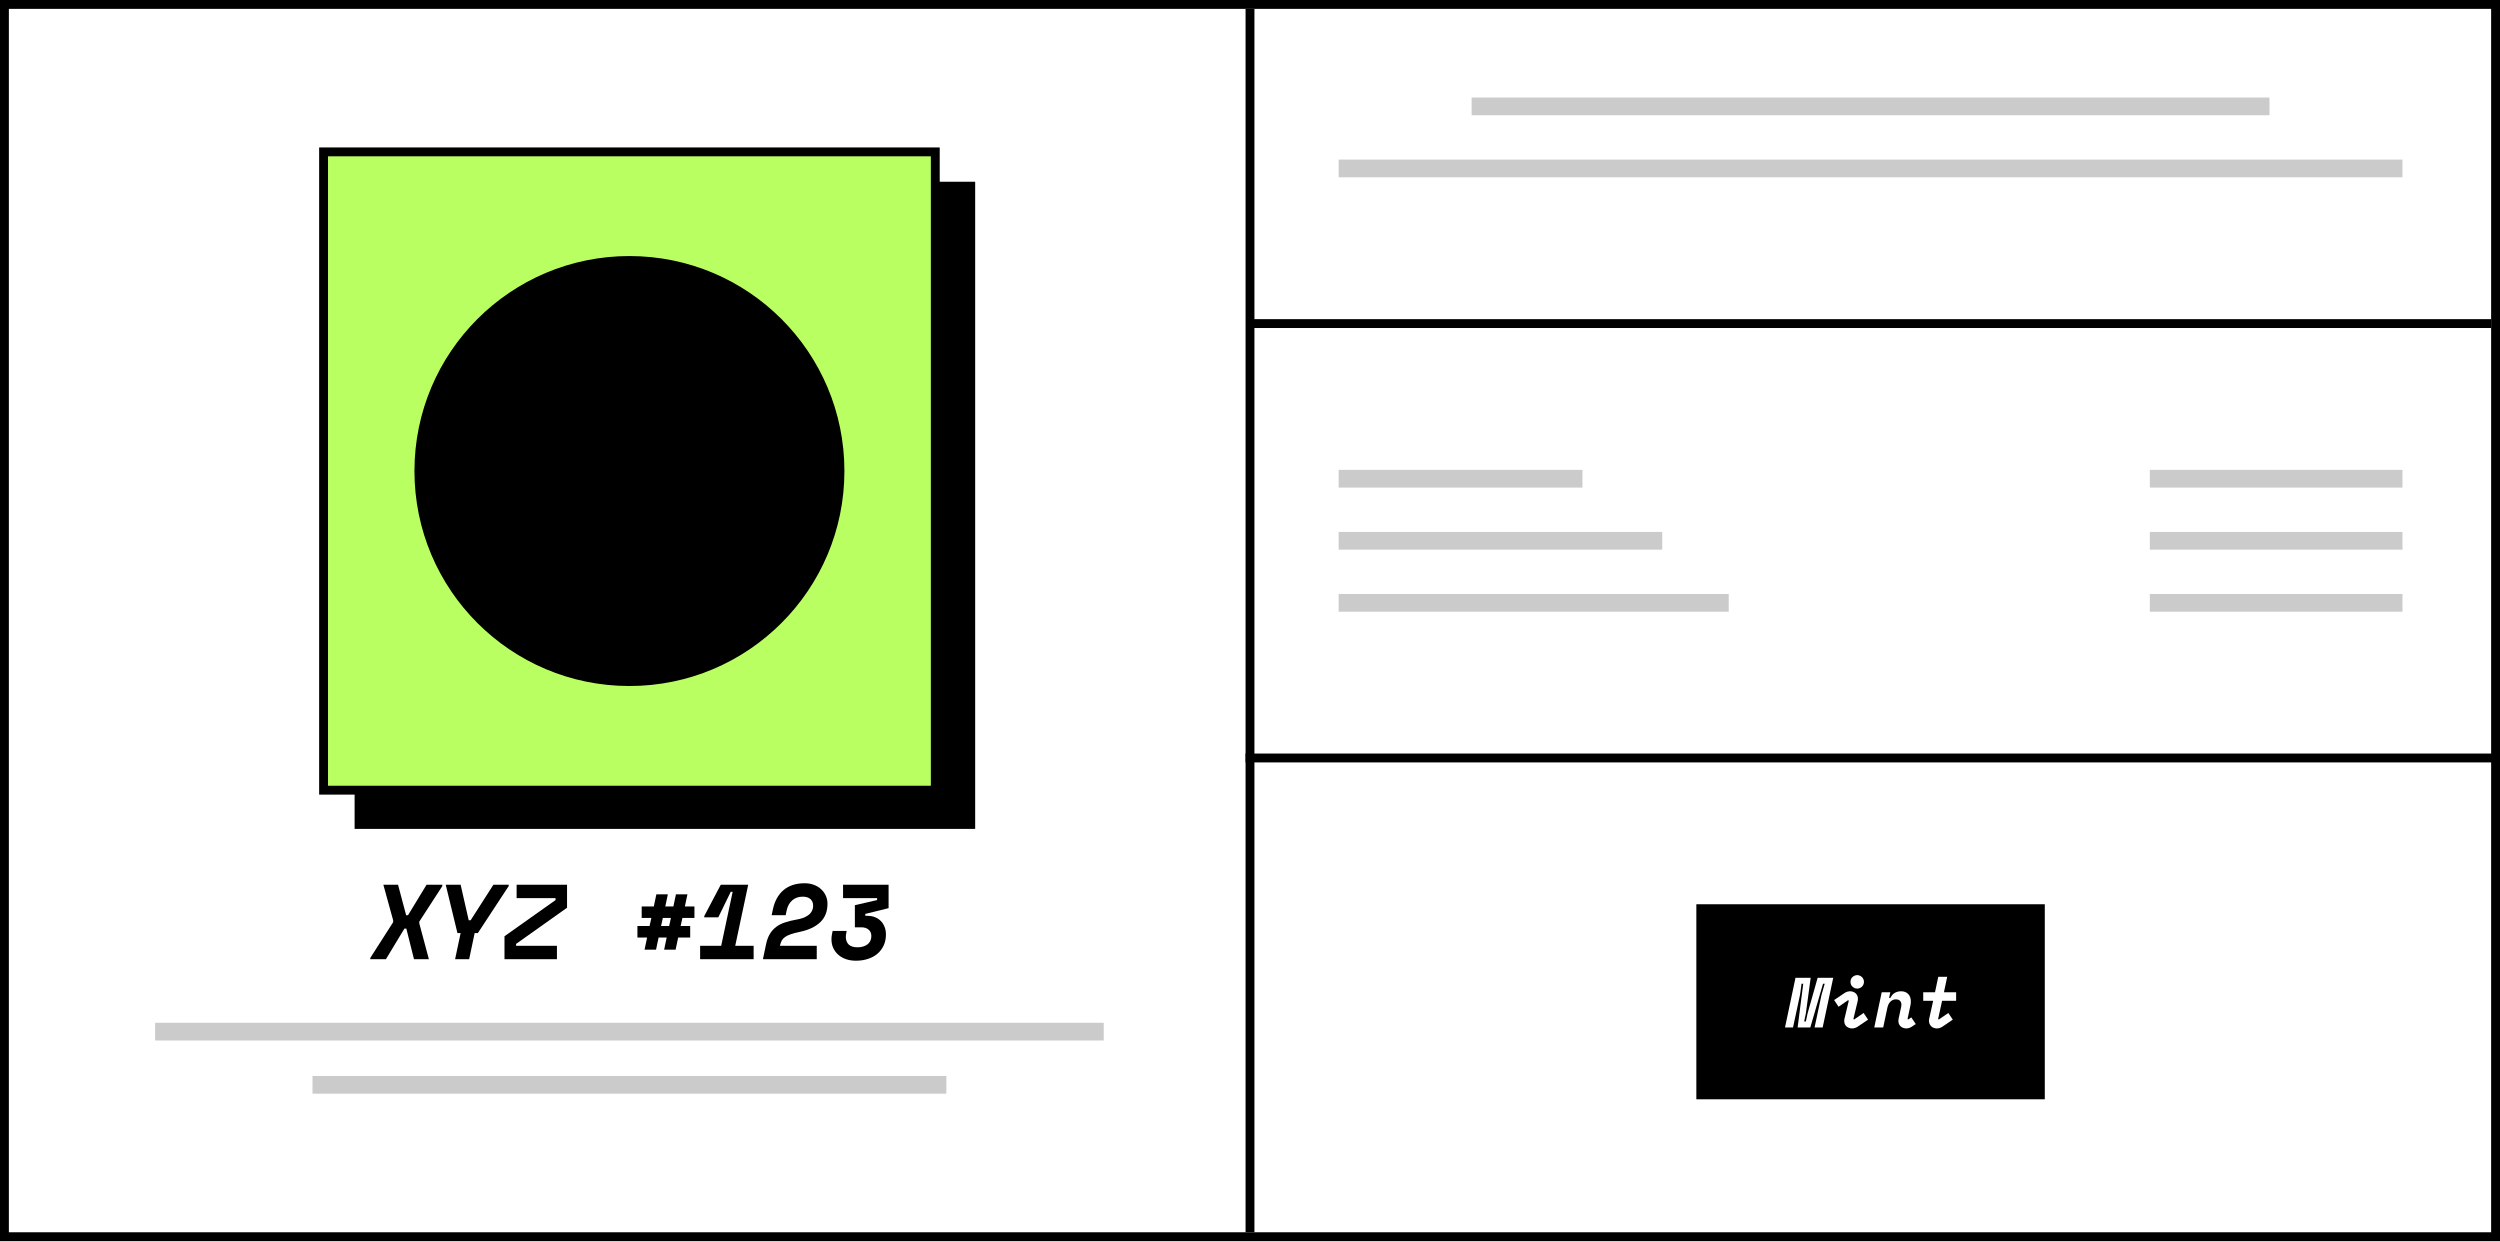
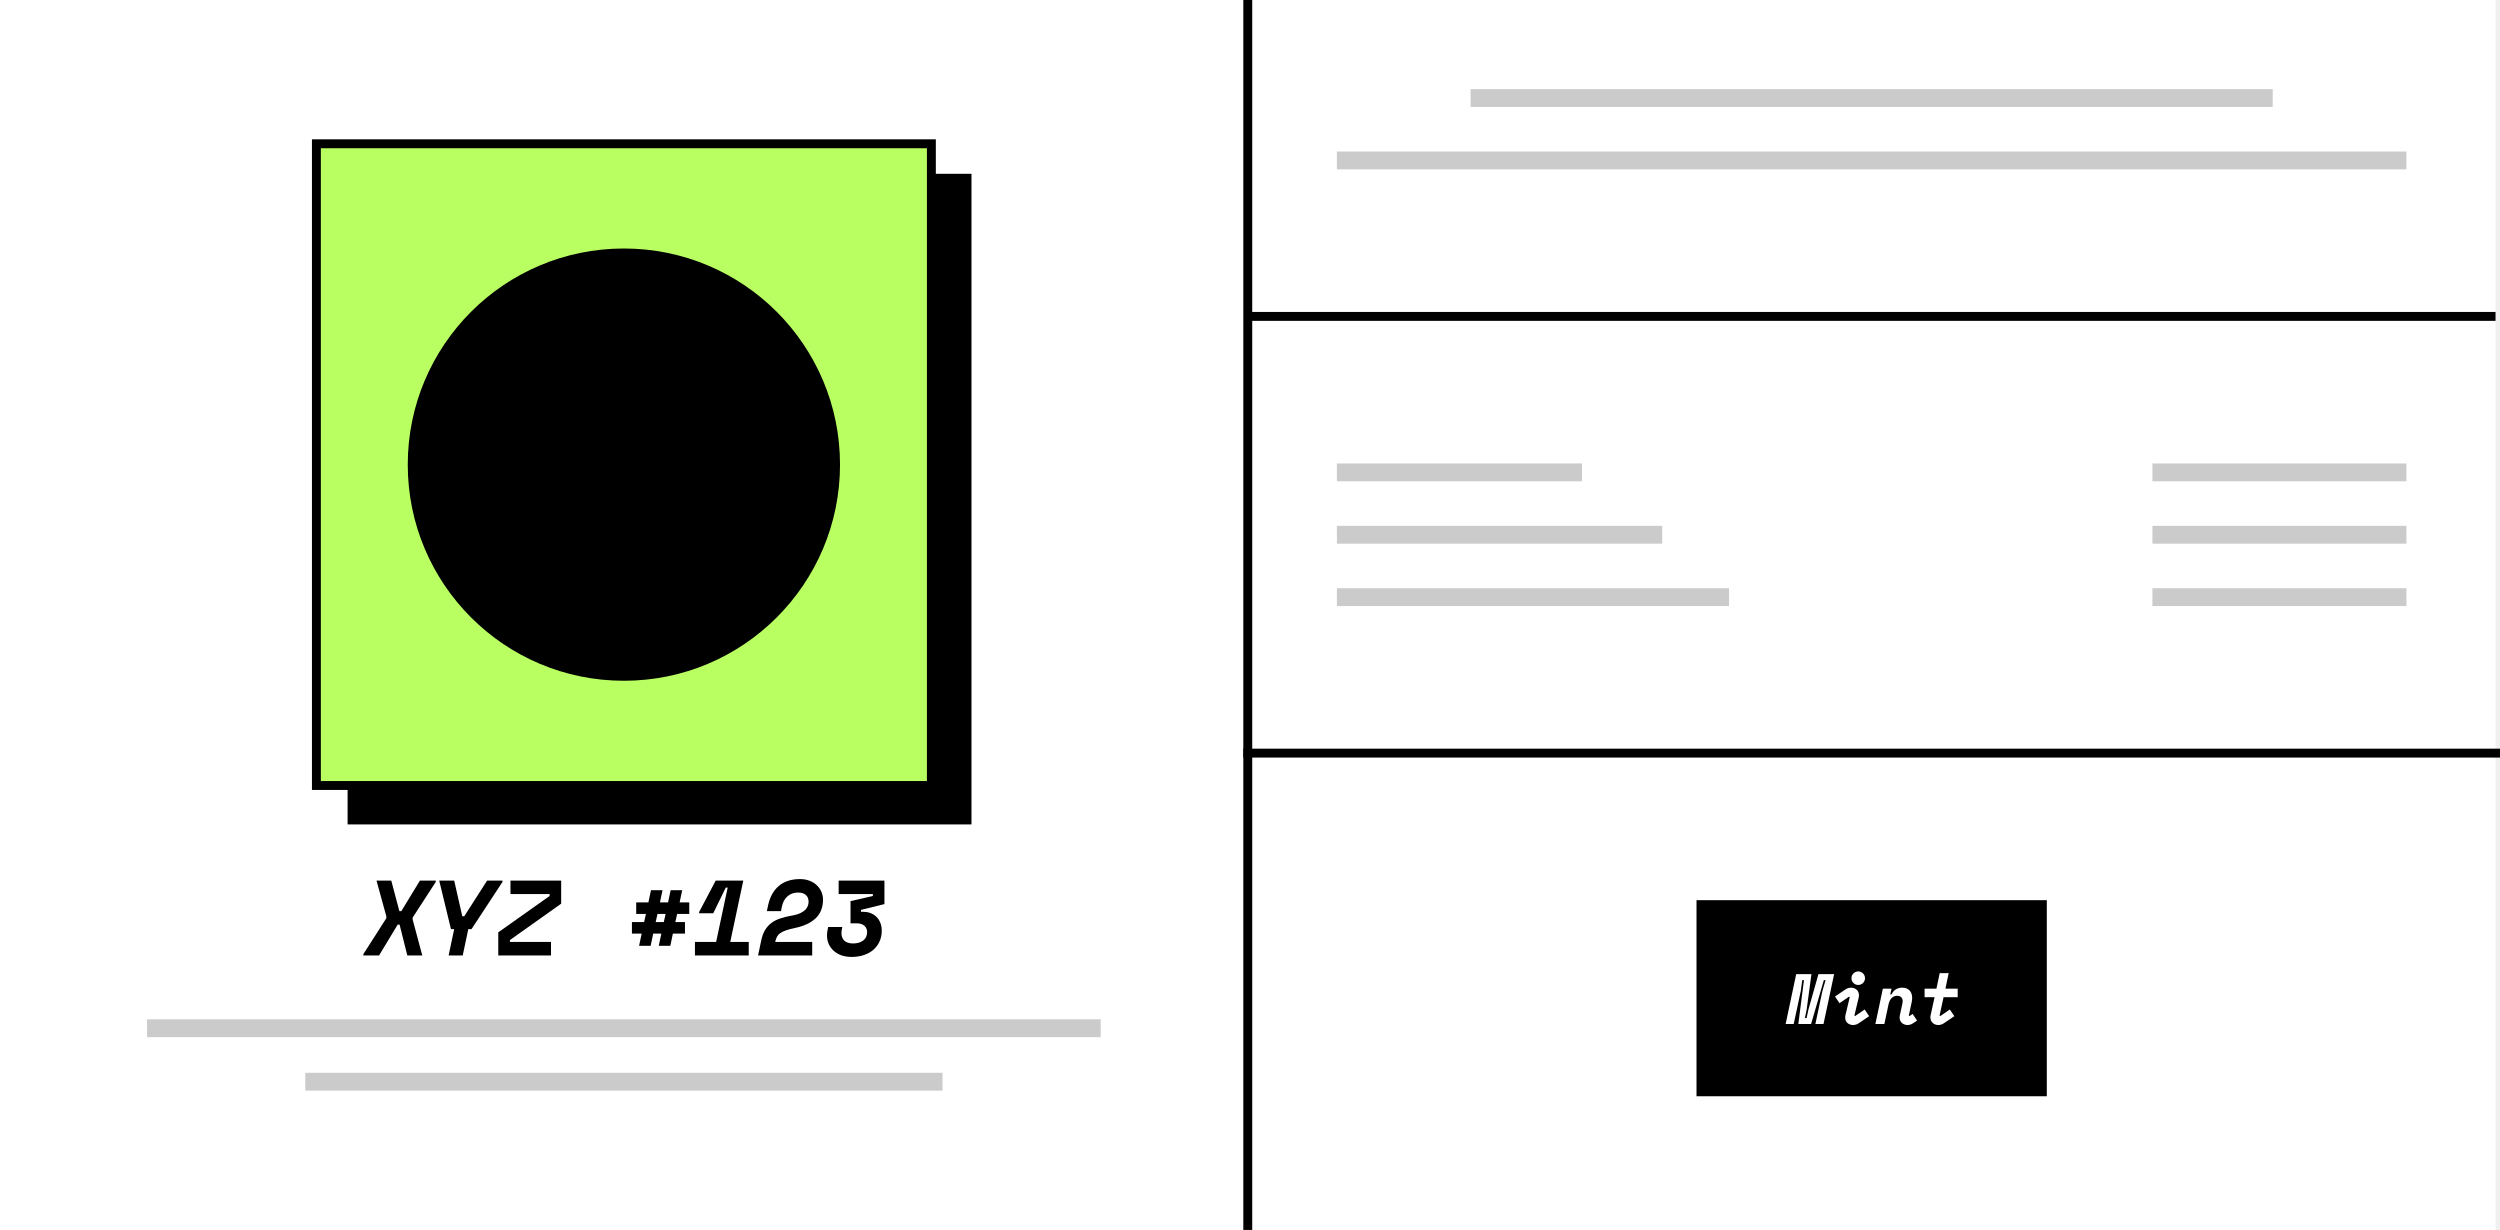
- <svg xmlns="http://www.w3.org/2000/svg" width="564" height="280" viewBox="0 0 564 280" fill="none">
-   <rect x="1" y="1" width="562" height="278" fill="white" />
-   <path d="M2 2H282V278H2V2Z" fill="white" />
-   <rect x="80" y="41" width="140" height="146" fill="black" />
-   <rect x="73" y="34.264" width="138" height="144" fill="#BAFF62" />
-   <path d="M190.5 106.264C190.5 133.05 168.786 154.764 142 154.764C115.214 154.764 93.5 133.05 93.5 106.264C93.5 79.478 115.214 57.764 142 57.764C168.786 57.764 190.5 79.478 190.5 106.264Z" fill="black" />
-   <rect x="73" y="34.264" width="138" height="144" stroke="black" stroke-width="2" />
-   <path d="M99.782 199.912L94.598 207.904V208.336L96.758 216.4H93.398L91.67 209.488H91.238L87.062 216.4H83.534V216.112L88.694 208.048V207.616L86.486 199.6H89.798L91.622 206.464H92.054L96.23 199.6H99.782V199.912Z" fill="black" />
-   <path d="M114.766 199.888L107.806 210.496H107.086L105.838 216.4H102.67L103.918 210.496H103.198L100.558 199.6H103.918L105.742 207.616H106.174L111.31 199.6H114.766V199.888Z" fill="black" />
-   <path d="M116.549 199.6H127.925V204.784L116.429 212.944V213.376H125.645V216.4H113.813V211.216L125.333 203.056V202.624H116.549V199.6Z" fill="black" />
-   <path d="M149.828 214.24L150.404 211.504H148.58L148.004 214.24H145.412L145.988 211.504H143.804V208.912H146.54L146.948 207.088H144.764V204.496H147.5L148.076 201.76H150.668L150.092 204.496H151.916L152.492 201.76H155.084L154.508 204.496H156.668V207.088H153.956L153.548 208.912H155.708V211.504H152.996L152.42 214.24H149.828ZM151.364 207.088H149.54L149.132 208.912H150.956L151.364 207.088Z" fill="black" />
-   <path d="M162.699 213.376L165.291 201.184H164.859L162.051 206.944H158.883V206.656L162.603 199.6H168.795L165.867 213.376H170.019V216.4H157.947V213.376H162.699Z" fill="black" />
-   <path d="M184.258 213.376V216.4H172.114L172.81 213.088C173.002 212.144 173.29 211.352 173.674 210.712C174.074 210.056 174.554 209.52 175.114 209.104C175.69 208.672 176.354 208.336 177.106 208.096C177.858 207.84 178.698 207.632 179.626 207.472C180.106 207.392 180.57 207.28 181.018 207.136C181.482 206.976 181.89 206.776 182.242 206.536C182.61 206.296 182.898 205.992 183.106 205.624C183.33 205.256 183.442 204.816 183.442 204.304C183.442 203.696 183.242 203.208 182.842 202.84C182.442 202.472 181.858 202.288 181.09 202.288C180.146 202.288 179.354 202.568 178.714 203.128C178.09 203.672 177.674 204.432 177.466 205.408L177.25 206.464H174.082L174.37 205.12C174.77 203.264 175.57 201.824 176.77 200.8C177.986 199.776 179.57 199.264 181.522 199.264C182.322 199.264 183.042 199.392 183.682 199.648C184.322 199.888 184.858 200.224 185.29 200.656C185.738 201.072 186.082 201.56 186.322 202.12C186.562 202.68 186.682 203.264 186.682 203.872C186.682 205.616 186.138 207.008 185.05 208.048C183.978 209.072 182.466 209.792 180.514 210.208C179.65 210.384 178.946 210.568 178.402 210.76C177.858 210.952 177.426 211.16 177.106 211.384C176.786 211.608 176.546 211.864 176.386 212.152C176.242 212.424 176.122 212.736 176.026 213.088L175.954 213.376H184.258Z" fill="black" />
-   <path d="M192.858 209.2V204.208L197.874 203.056V202.624H190.194V199.6H200.466V204.88L195.21 206.176V206.608H195.762C196.29 206.608 196.794 206.696 197.274 206.872C197.77 207.048 198.21 207.312 198.594 207.664C198.978 208.016 199.282 208.456 199.506 208.984C199.746 209.512 199.866 210.128 199.866 210.832C199.866 211.712 199.706 212.512 199.386 213.232C199.066 213.952 198.61 214.576 198.018 215.104C197.442 215.616 196.73 216.016 195.882 216.304C195.05 216.592 194.122 216.736 193.098 216.736C192.266 216.736 191.506 216.616 190.818 216.376C190.146 216.136 189.57 215.8 189.09 215.368C188.61 214.936 188.234 214.424 187.962 213.832C187.706 213.24 187.578 212.592 187.578 211.888C187.578 211.472 187.626 211.048 187.722 210.616L187.842 210.016H191.01L190.914 210.52C190.882 210.712 190.858 210.872 190.842 211C190.826 211.112 190.818 211.232 190.818 211.36C190.818 212.08 191.034 212.656 191.466 213.088C191.914 213.504 192.57 213.712 193.434 213.712C194.346 213.712 195.098 213.496 195.69 213.064C196.282 212.616 196.578 211.984 196.578 211.168C196.578 210.56 196.37 210.08 195.954 209.728C195.554 209.376 195.002 209.2 194.298 209.2H192.858Z" fill="black" />
-   <path d="M35 230.736H249V234.736H35V230.736Z" fill="#CBCBCB" />
-   <path d="M70.5 242.736H213.5V246.736H70.5V242.736Z" fill="#CBCBCB" />
-   <path d="M2 2H282H2ZM282 278H2H282ZM2 278V2V278ZM283 2V278H281V2H283Z" fill="black" />
-   <path d="M332 22H512V26H332V22Z" fill="#CBCBCB" />
-   <path d="M302 36H542V40H302V36Z" fill="#CBCBCB" />
-   <path d="M282 72H562V74H282V72Z" fill="black" />
-   <path d="M302 106H357V110H302V106Z" fill="#CBCBCB" />
-   <path d="M485 106H542V110H485V106Z" fill="#CBCBCB" />
-   <path d="M302 120H375V124H302V120Z" fill="#CBCBCB" />
-   <path d="M485 120H542V124H485V120Z" fill="#CBCBCB" />
-   <path d="M302 134H390V138H302V134Z" fill="#CBCBCB" />
-   <path d="M485 134H542V138H485V134Z" fill="#CBCBCB" />
-   <path d="M281 170H563V172H281V170Z" fill="black" />
-   <rect width="78.607" height="44" transform="translate(382.697 204)" fill="black" />
-   <path d="M405.065 220.592H408.489L407.401 228.624L407.017 230.448H407.401L407.817 228.528L410.057 220.592H413.577L411.193 231.792H409.369L410.937 224.432L411.657 221.936H411.273L408.409 231.792H405.545L406.809 221.936H406.425L406.105 224.336L404.505 231.792H402.697L405.065 220.592Z" fill="white" />
-   <path d="M419.118 231.6C418.904 231.749 418.686 231.856 418.462 231.92C418.238 231.984 418.019 232.016 417.806 232.016C417.571 232.016 417.347 231.973 417.134 231.888C416.92 231.813 416.734 231.707 416.574 231.568C416.414 231.419 416.286 231.243 416.19 231.04C416.104 230.827 416.062 230.592 416.062 230.336C416.062 230.133 416.083 229.947 416.126 229.776L417.086 225.76L416.926 225.648L414.782 227.12L413.774 225.616L416.094 224.048C416.307 223.899 416.526 223.792 416.75 223.728C416.974 223.664 417.192 223.632 417.406 223.632C417.64 223.632 417.864 223.675 418.078 223.76C418.291 223.835 418.478 223.947 418.638 224.096C418.798 224.235 418.92 224.411 419.006 224.624C419.102 224.827 419.15 225.056 419.15 225.312C419.15 225.515 419.128 225.701 419.086 225.872L418.126 229.888L418.286 230L420.43 228.528L421.438 230.032L419.118 231.6ZM420.51 221.504C420.51 221.717 420.467 221.92 420.382 222.112C420.307 222.293 420.2 222.453 420.062 222.592C419.923 222.72 419.758 222.827 419.566 222.912C419.384 222.987 419.192 223.024 418.99 223.024C418.776 223.024 418.579 222.987 418.398 222.912C418.216 222.827 418.056 222.72 417.918 222.592C417.779 222.453 417.667 222.293 417.582 222.112C417.507 221.92 417.47 221.717 417.47 221.504C417.47 221.291 417.507 221.093 417.582 220.912C417.667 220.72 417.779 220.56 417.918 220.432C418.056 220.293 418.216 220.187 418.398 220.112C418.579 220.027 418.776 219.984 418.99 219.984C419.192 219.984 419.384 220.027 419.566 220.112C419.758 220.187 419.923 220.293 420.062 220.432C420.2 220.56 420.307 220.72 420.382 220.912C420.467 221.093 420.51 221.291 420.51 221.504Z" fill="white" />
-   <path d="M428.898 227.184C428.941 226.981 428.962 226.811 428.962 226.672C428.962 226.288 428.85 225.989 428.626 225.776C428.402 225.563 428.098 225.456 427.714 225.456C427.234 225.456 426.824 225.627 426.482 225.968C426.141 226.309 425.912 226.768 425.794 227.344L424.85 231.792H422.834L424.514 223.856H426.45L426.178 225.136H426.466C426.722 224.603 427.058 224.219 427.474 223.984C427.901 223.749 428.37 223.632 428.882 223.632C429.554 223.632 430.088 223.835 430.482 224.24C430.888 224.645 431.09 225.216 431.09 225.952C431.09 226.123 431.08 226.283 431.058 226.432C431.037 226.571 431.01 226.725 430.978 226.896L430.338 229.888L430.498 230L431.186 229.52L432.194 231.024L431.33 231.6C430.925 231.877 430.493 232.016 430.034 232.016C429.8 232.016 429.576 231.973 429.362 231.888C429.149 231.813 428.962 231.707 428.802 231.568C428.642 231.419 428.514 231.243 428.418 231.04C428.322 230.827 428.274 230.587 428.274 230.32C428.274 230.181 428.29 230.021 428.322 229.84L428.898 227.184Z" fill="white" />
-   <path d="M436.119 225.776H433.879V223.856H436.535L437.271 220.368H439.287L438.551 223.856H441.303V225.776H438.135L437.239 229.888L437.399 230L439.543 228.528L440.551 230.032L438.231 231.6C437.826 231.877 437.394 232.016 436.935 232.016C436.701 232.016 436.477 231.973 436.263 231.888C436.05 231.813 435.863 231.701 435.703 231.552C435.543 231.403 435.415 231.221 435.319 231.008C435.223 230.795 435.175 230.555 435.175 230.288C435.175 230.203 435.181 230.128 435.191 230.064C435.202 229.989 435.218 229.893 435.239 229.776L436.119 225.776Z" fill="white" />
-   <rect x="1" y="1" width="562" height="278" stroke="black" stroke-width="2" />
+ <svg xmlns="http://www.w3.org/2000/svg" width="561" height="276" viewBox="0 0 561 276" fill="none">
+   <rect width="560" height="276" fill="white" />
+   <path d="M0 0H280V276H0V0Z" fill="white" />
+   <rect x="78" y="39" width="140" height="146" fill="black" />
+   <rect x="71" y="32.264" width="138" height="144" fill="#BAFF62" />
+   <path d="M188.5 104.264C188.5 131.05 166.786 152.764 140 152.764C113.214 152.764 91.5 131.05 91.5 104.264C91.5 77.478 113.214 55.764 140 55.764C166.786 55.764 188.5 77.478 188.5 104.264Z" fill="black" />
+   <rect x="71" y="32.264" width="138" height="144" stroke="black" stroke-width="2" />
+   <path d="M97.782 197.912L92.598 205.904V206.336L94.758 214.4H91.398L89.67 207.488H89.238L85.062 214.4H81.534V214.112L86.694 206.048V205.616L84.486 197.6H87.798L89.622 204.464H90.054L94.23 197.6H97.782V197.912Z" fill="black" />
+   <path d="M112.766 197.888L105.806 208.496H105.086L103.838 214.4H100.67L101.918 208.496H101.198L98.558 197.6H101.918L103.742 205.616H104.174L109.31 197.6H112.766V197.888Z" fill="black" />
+   <path d="M114.549 197.6H125.925V202.784L114.429 210.944V211.376H123.645V214.4H111.813V209.216L123.333 201.056V200.624H114.549V197.6Z" fill="black" />
+   <path d="M147.828 212.24L148.404 209.504H146.58L146.004 212.24H143.412L143.988 209.504H141.804V206.912H144.54L144.948 205.088H142.764V202.496H145.5L146.076 199.76H148.668L148.092 202.496H149.916L150.492 199.76H153.084L152.508 202.496H154.668V205.088H151.956L151.548 206.912H153.708V209.504H150.996L150.42 212.24H147.828ZM149.364 205.088H147.54L147.132 206.912H148.956L149.364 205.088Z" fill="black" />
+   <path d="M160.699 211.376L163.291 199.184H162.859L160.051 204.944H156.883V204.656L160.603 197.6H166.795L163.867 211.376H168.019V214.4H155.947V211.376H160.699Z" fill="black" />
+   <path d="M182.258 211.376V214.4H170.114L170.81 211.088C171.002 210.144 171.29 209.352 171.674 208.712C172.074 208.056 172.554 207.52 173.114 207.104C173.69 206.672 174.354 206.336 175.106 206.096C175.858 205.84 176.698 205.632 177.626 205.472C178.106 205.392 178.57 205.28 179.018 205.136C179.482 204.976 179.89 204.776 180.242 204.536C180.61 204.296 180.898 203.992 181.106 203.624C181.33 203.256 181.442 202.816 181.442 202.304C181.442 201.696 181.242 201.208 180.842 200.84C180.442 200.472 179.858 200.288 179.09 200.288C178.146 200.288 177.354 200.568 176.714 201.128C176.09 201.672 175.674 202.432 175.466 203.408L175.25 204.464H172.082L172.37 203.12C172.77 201.264 173.57 199.824 174.77 198.8C175.986 197.776 177.57 197.264 179.522 197.264C180.322 197.264 181.042 197.392 181.682 197.648C182.322 197.888 182.858 198.224 183.29 198.656C183.738 199.072 184.082 199.56 184.322 200.12C184.562 200.68 184.682 201.264 184.682 201.872C184.682 203.616 184.138 205.008 183.05 206.048C181.978 207.072 180.466 207.792 178.514 208.208C177.65 208.384 176.946 208.568 176.402 208.76C175.858 208.952 175.426 209.16 175.106 209.384C174.786 209.608 174.546 209.864 174.386 210.152C174.242 210.424 174.122 210.736 174.026 211.088L173.954 211.376H182.258Z" fill="black" />
+   <path d="M190.858 207.2V202.208L195.874 201.056V200.624H188.194V197.6H198.466V202.88L193.21 204.176V204.608H193.762C194.29 204.608 194.794 204.696 195.274 204.872C195.77 205.048 196.21 205.312 196.594 205.664C196.978 206.016 197.282 206.456 197.506 206.984C197.746 207.512 197.866 208.128 197.866 208.832C197.866 209.712 197.706 210.512 197.386 211.232C197.066 211.952 196.61 212.576 196.018 213.104C195.442 213.616 194.73 214.016 193.882 214.304C193.05 214.592 192.122 214.736 191.098 214.736C190.266 214.736 189.506 214.616 188.818 214.376C188.146 214.136 187.57 213.8 187.09 213.368C186.61 212.936 186.234 212.424 185.962 211.832C185.706 211.24 185.578 210.592 185.578 209.888C185.578 209.472 185.626 209.048 185.722 208.616L185.842 208.016H189.01L188.914 208.52C188.882 208.712 188.858 208.872 188.842 209C188.826 209.112 188.818 209.232 188.818 209.36C188.818 210.08 189.034 210.656 189.466 211.088C189.914 211.504 190.57 211.712 191.434 211.712C192.346 211.712 193.098 211.496 193.69 211.064C194.282 210.616 194.578 209.984 194.578 209.168C194.578 208.56 194.37 208.08 193.954 207.728C193.554 207.376 193.002 207.2 192.298 207.2H190.858Z" fill="black" />
+   <path d="M33 228.736H247V232.736H33V228.736Z" fill="#CBCBCB" />
+   <path d="M68.5 240.736H211.5V244.736H68.5V240.736Z" fill="#CBCBCB" />
+   <path d="M0 0H280H0ZM280 276H0H280ZM0 276V0V276ZM281 0V276H279V0H281Z" fill="black" />
+   <path d="M330 20H510V24H330V20Z" fill="#CBCBCB" />
+   <path d="M300 34H540V38H300V34Z" fill="#CBCBCB" />
+   <path d="M280 70H560V72H280V70Z" fill="black" />
+   <path d="M300 104H355V108H300V104Z" fill="#CBCBCB" />
+   <path d="M483 104H540V108H483V104Z" fill="#CBCBCB" />
+   <path d="M300 118H373V122H300V118Z" fill="#CBCBCB" />
+   <path d="M483 118H540V122H483V118Z" fill="#CBCBCB" />
+   <path d="M300 132H388V136H300V132Z" fill="#CBCBCB" />
+   <path d="M483 132H540V136H483V132Z" fill="#CBCBCB" />
+   <path d="M279 168H561V170H279V168Z" fill="black" />
+   <rect width="78.607" height="44" transform="translate(380.697 202)" fill="black" />
+   <path d="M403.065 218.592H406.489L405.401 226.624L405.017 228.448H405.401L405.817 226.528L408.057 218.592H411.577L409.193 229.792H407.369L408.937 222.432L409.657 219.936H409.273L406.409 229.792H403.545L404.809 219.936H404.425L404.105 222.336L402.505 229.792H400.697L403.065 218.592Z" fill="white" />
+   <path d="M417.118 229.6C416.904 229.749 416.686 229.856 416.462 229.92C416.238 229.984 416.019 230.016 415.806 230.016C415.571 230.016 415.347 229.973 415.134 229.888C414.92 229.813 414.734 229.707 414.574 229.568C414.414 229.419 414.286 229.243 414.19 229.04C414.104 228.827 414.062 228.592 414.062 228.336C414.062 228.133 414.083 227.947 414.126 227.776L415.086 223.76L414.926 223.648L412.782 225.12L411.774 223.616L414.094 222.048C414.307 221.899 414.526 221.792 414.75 221.728C414.974 221.664 415.192 221.632 415.406 221.632C415.64 221.632 415.864 221.675 416.078 221.76C416.291 221.835 416.478 221.947 416.638 222.096C416.798 222.235 416.92 222.411 417.006 222.624C417.102 222.827 417.15 223.056 417.15 223.312C417.15 223.515 417.128 223.701 417.086 223.872L416.126 227.888L416.286 228L418.43 226.528L419.438 228.032L417.118 229.6ZM418.51 219.504C418.51 219.717 418.467 219.92 418.382 220.112C418.307 220.293 418.2 220.453 418.062 220.592C417.923 220.72 417.758 220.827 417.566 220.912C417.384 220.987 417.192 221.024 416.99 221.024C416.776 221.024 416.579 220.987 416.398 220.912C416.216 220.827 416.056 220.72 415.918 220.592C415.779 220.453 415.667 220.293 415.582 220.112C415.507 219.92 415.47 219.717 415.47 219.504C415.47 219.291 415.507 219.093 415.582 218.912C415.667 218.72 415.779 218.56 415.918 218.432C416.056 218.293 416.216 218.187 416.398 218.112C416.579 218.027 416.776 217.984 416.99 217.984C417.192 217.984 417.384 218.027 417.566 218.112C417.758 218.187 417.923 218.293 418.062 218.432C418.2 218.56 418.307 218.72 418.382 218.912C418.467 219.093 418.51 219.291 418.51 219.504Z" fill="white" />
+   <path d="M426.898 225.184C426.941 224.981 426.962 224.811 426.962 224.672C426.962 224.288 426.85 223.989 426.626 223.776C426.402 223.563 426.098 223.456 425.714 223.456C425.234 223.456 424.824 223.627 424.482 223.968C424.141 224.309 423.912 224.768 423.794 225.344L422.85 229.792H420.834L422.514 221.856H424.45L424.178 223.136H424.466C424.722 222.603 425.058 222.219 425.474 221.984C425.901 221.749 426.37 221.632 426.882 221.632C427.554 221.632 428.088 221.835 428.482 222.24C428.888 222.645 429.09 223.216 429.09 223.952C429.09 224.123 429.08 224.283 429.058 224.432C429.037 224.571 429.01 224.725 428.978 224.896L428.338 227.888L428.498 228L429.186 227.52L430.194 229.024L429.33 229.6C428.925 229.877 428.493 230.016 428.034 230.016C427.8 230.016 427.576 229.973 427.362 229.888C427.149 229.813 426.962 229.707 426.802 229.568C426.642 229.419 426.514 229.243 426.418 229.04C426.322 228.827 426.274 228.587 426.274 228.32C426.274 228.181 426.29 228.021 426.322 227.84L426.898 225.184Z" fill="white" />
+   <path d="M434.119 223.776H431.879V221.856H434.535L435.271 218.368H437.287L436.551 221.856H439.303V223.776H436.135L435.239 227.888L435.399 228L437.543 226.528L438.551 228.032L436.231 229.6C435.826 229.877 435.394 230.016 434.935 230.016C434.701 230.016 434.477 229.973 434.263 229.888C434.05 229.813 433.863 229.701 433.703 229.552C433.543 229.403 433.415 229.221 433.319 229.008C433.223 228.795 433.175 228.555 433.175 228.288C433.175 228.203 433.181 228.128 433.191 228.064C433.202 227.989 433.218 227.893 433.239 227.776L434.119 223.776Z" fill="white" />
</svg>
